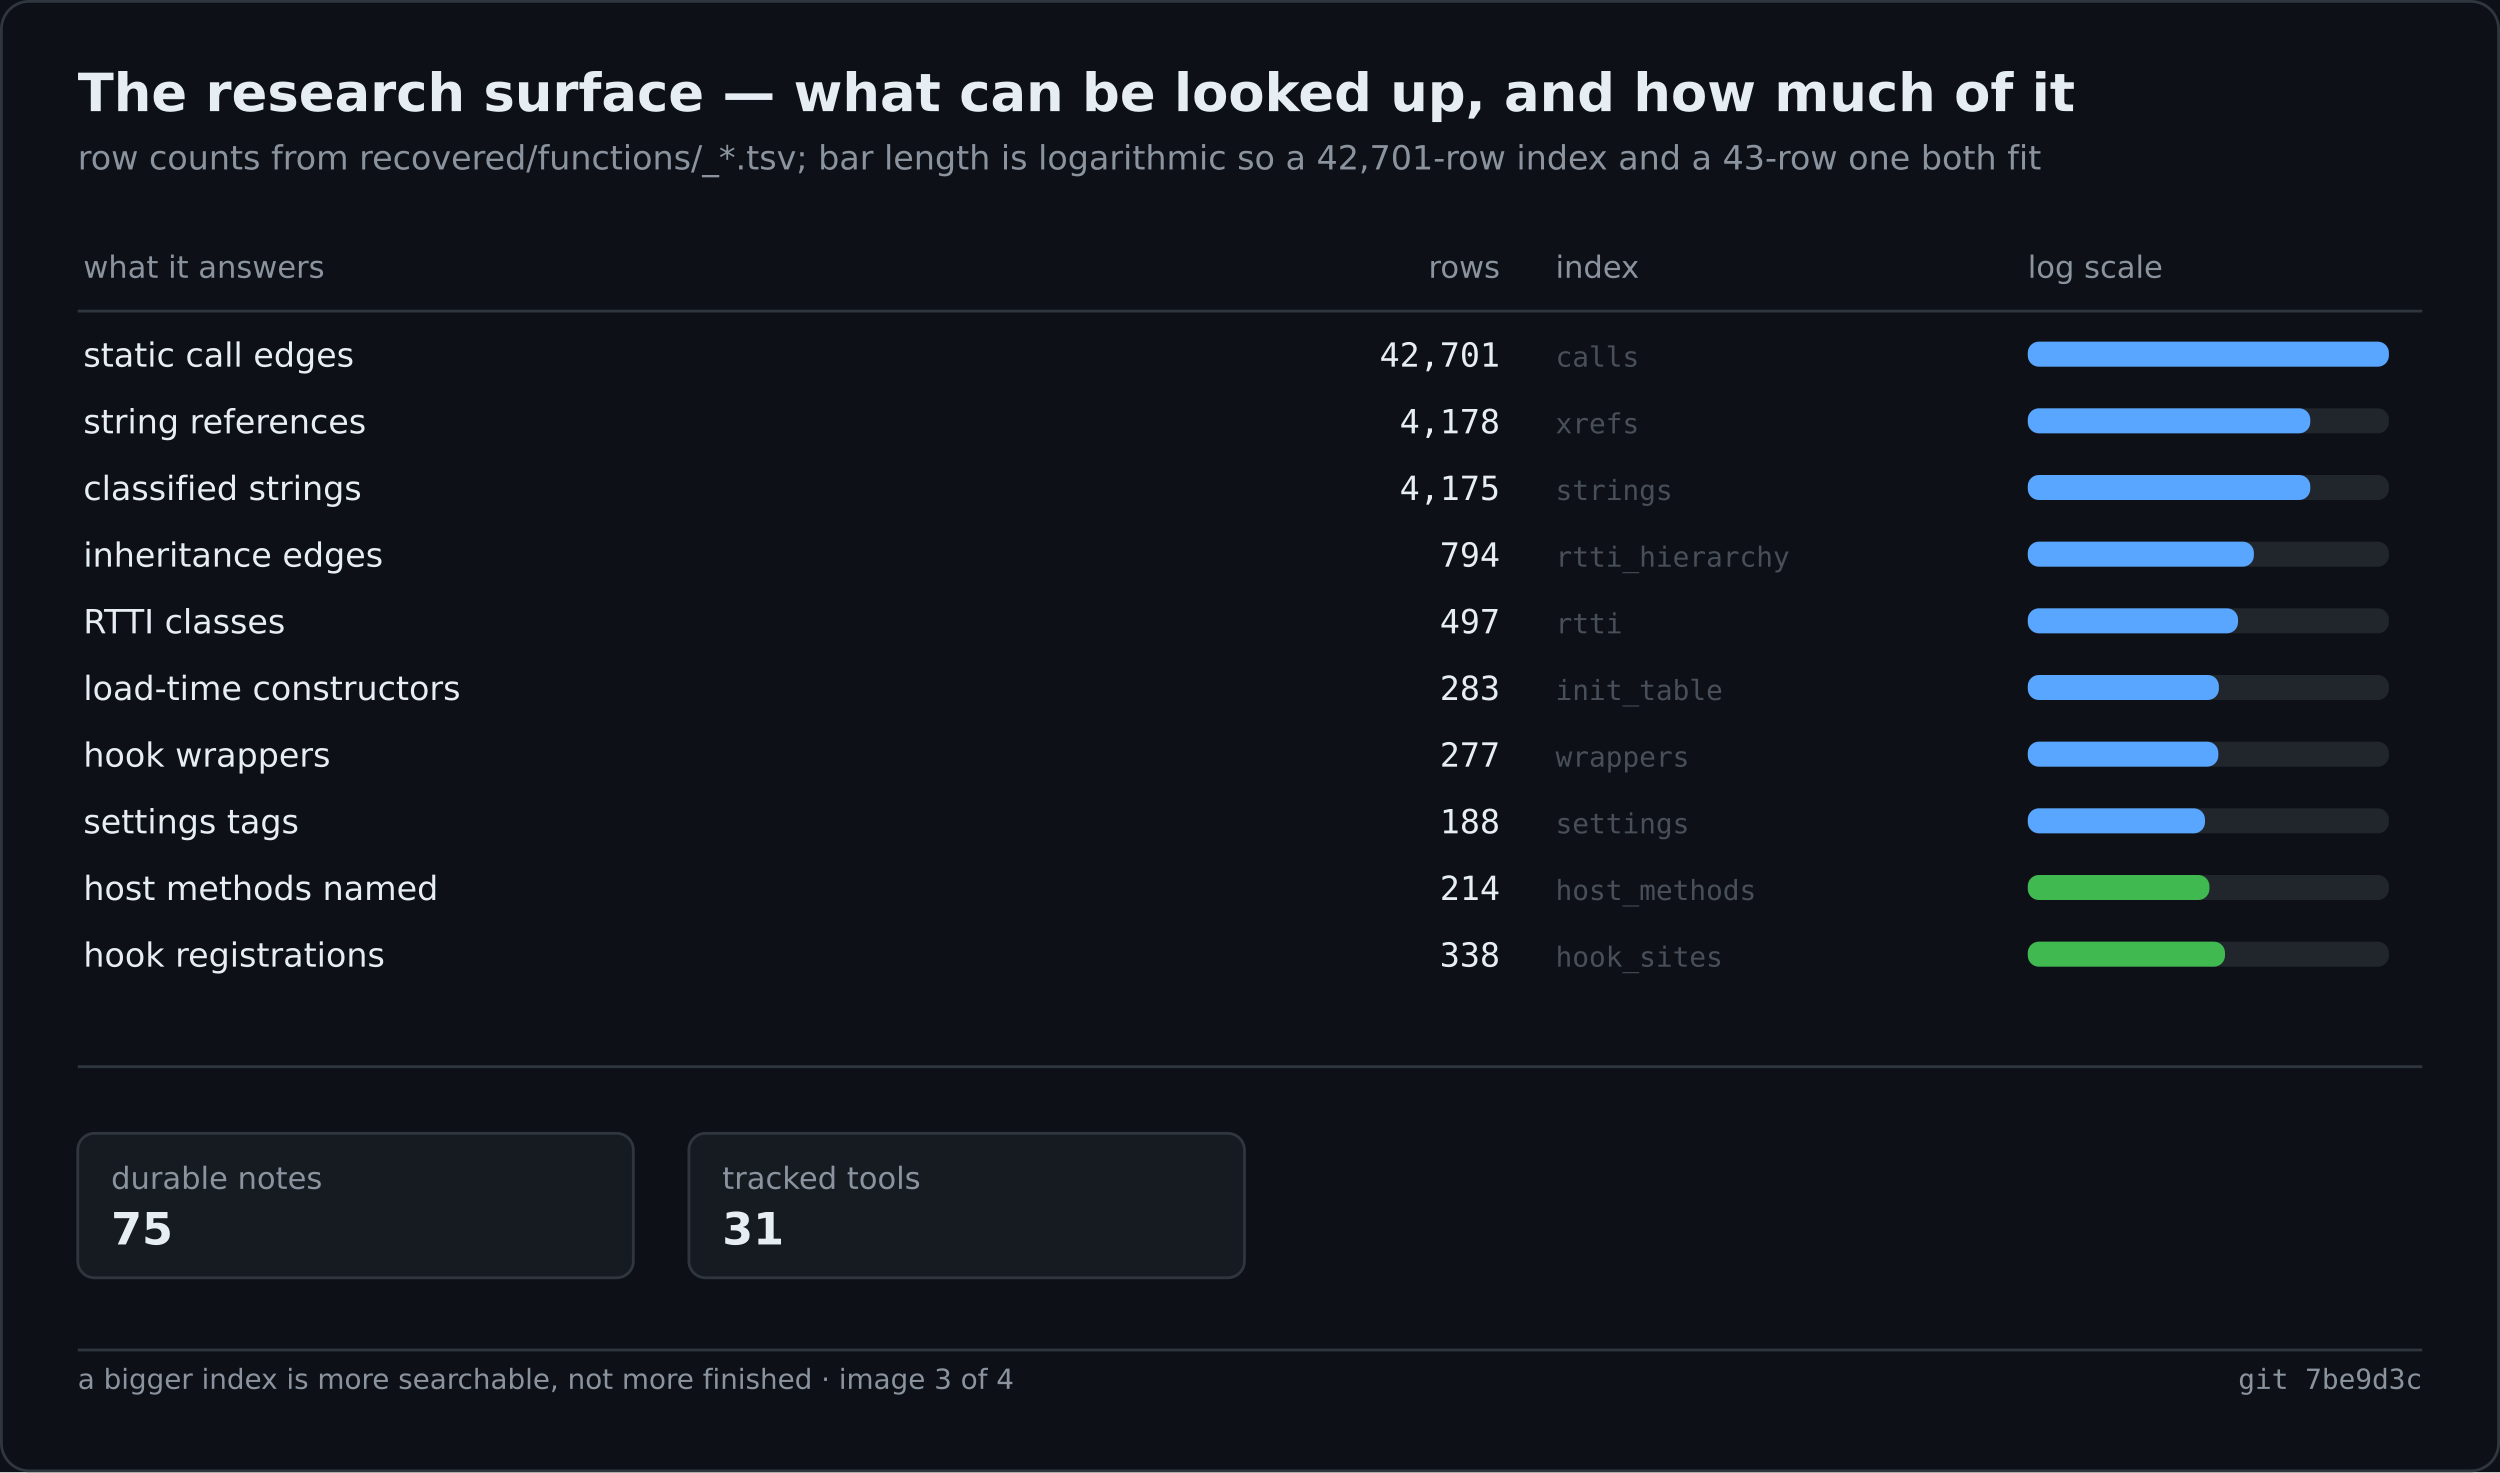
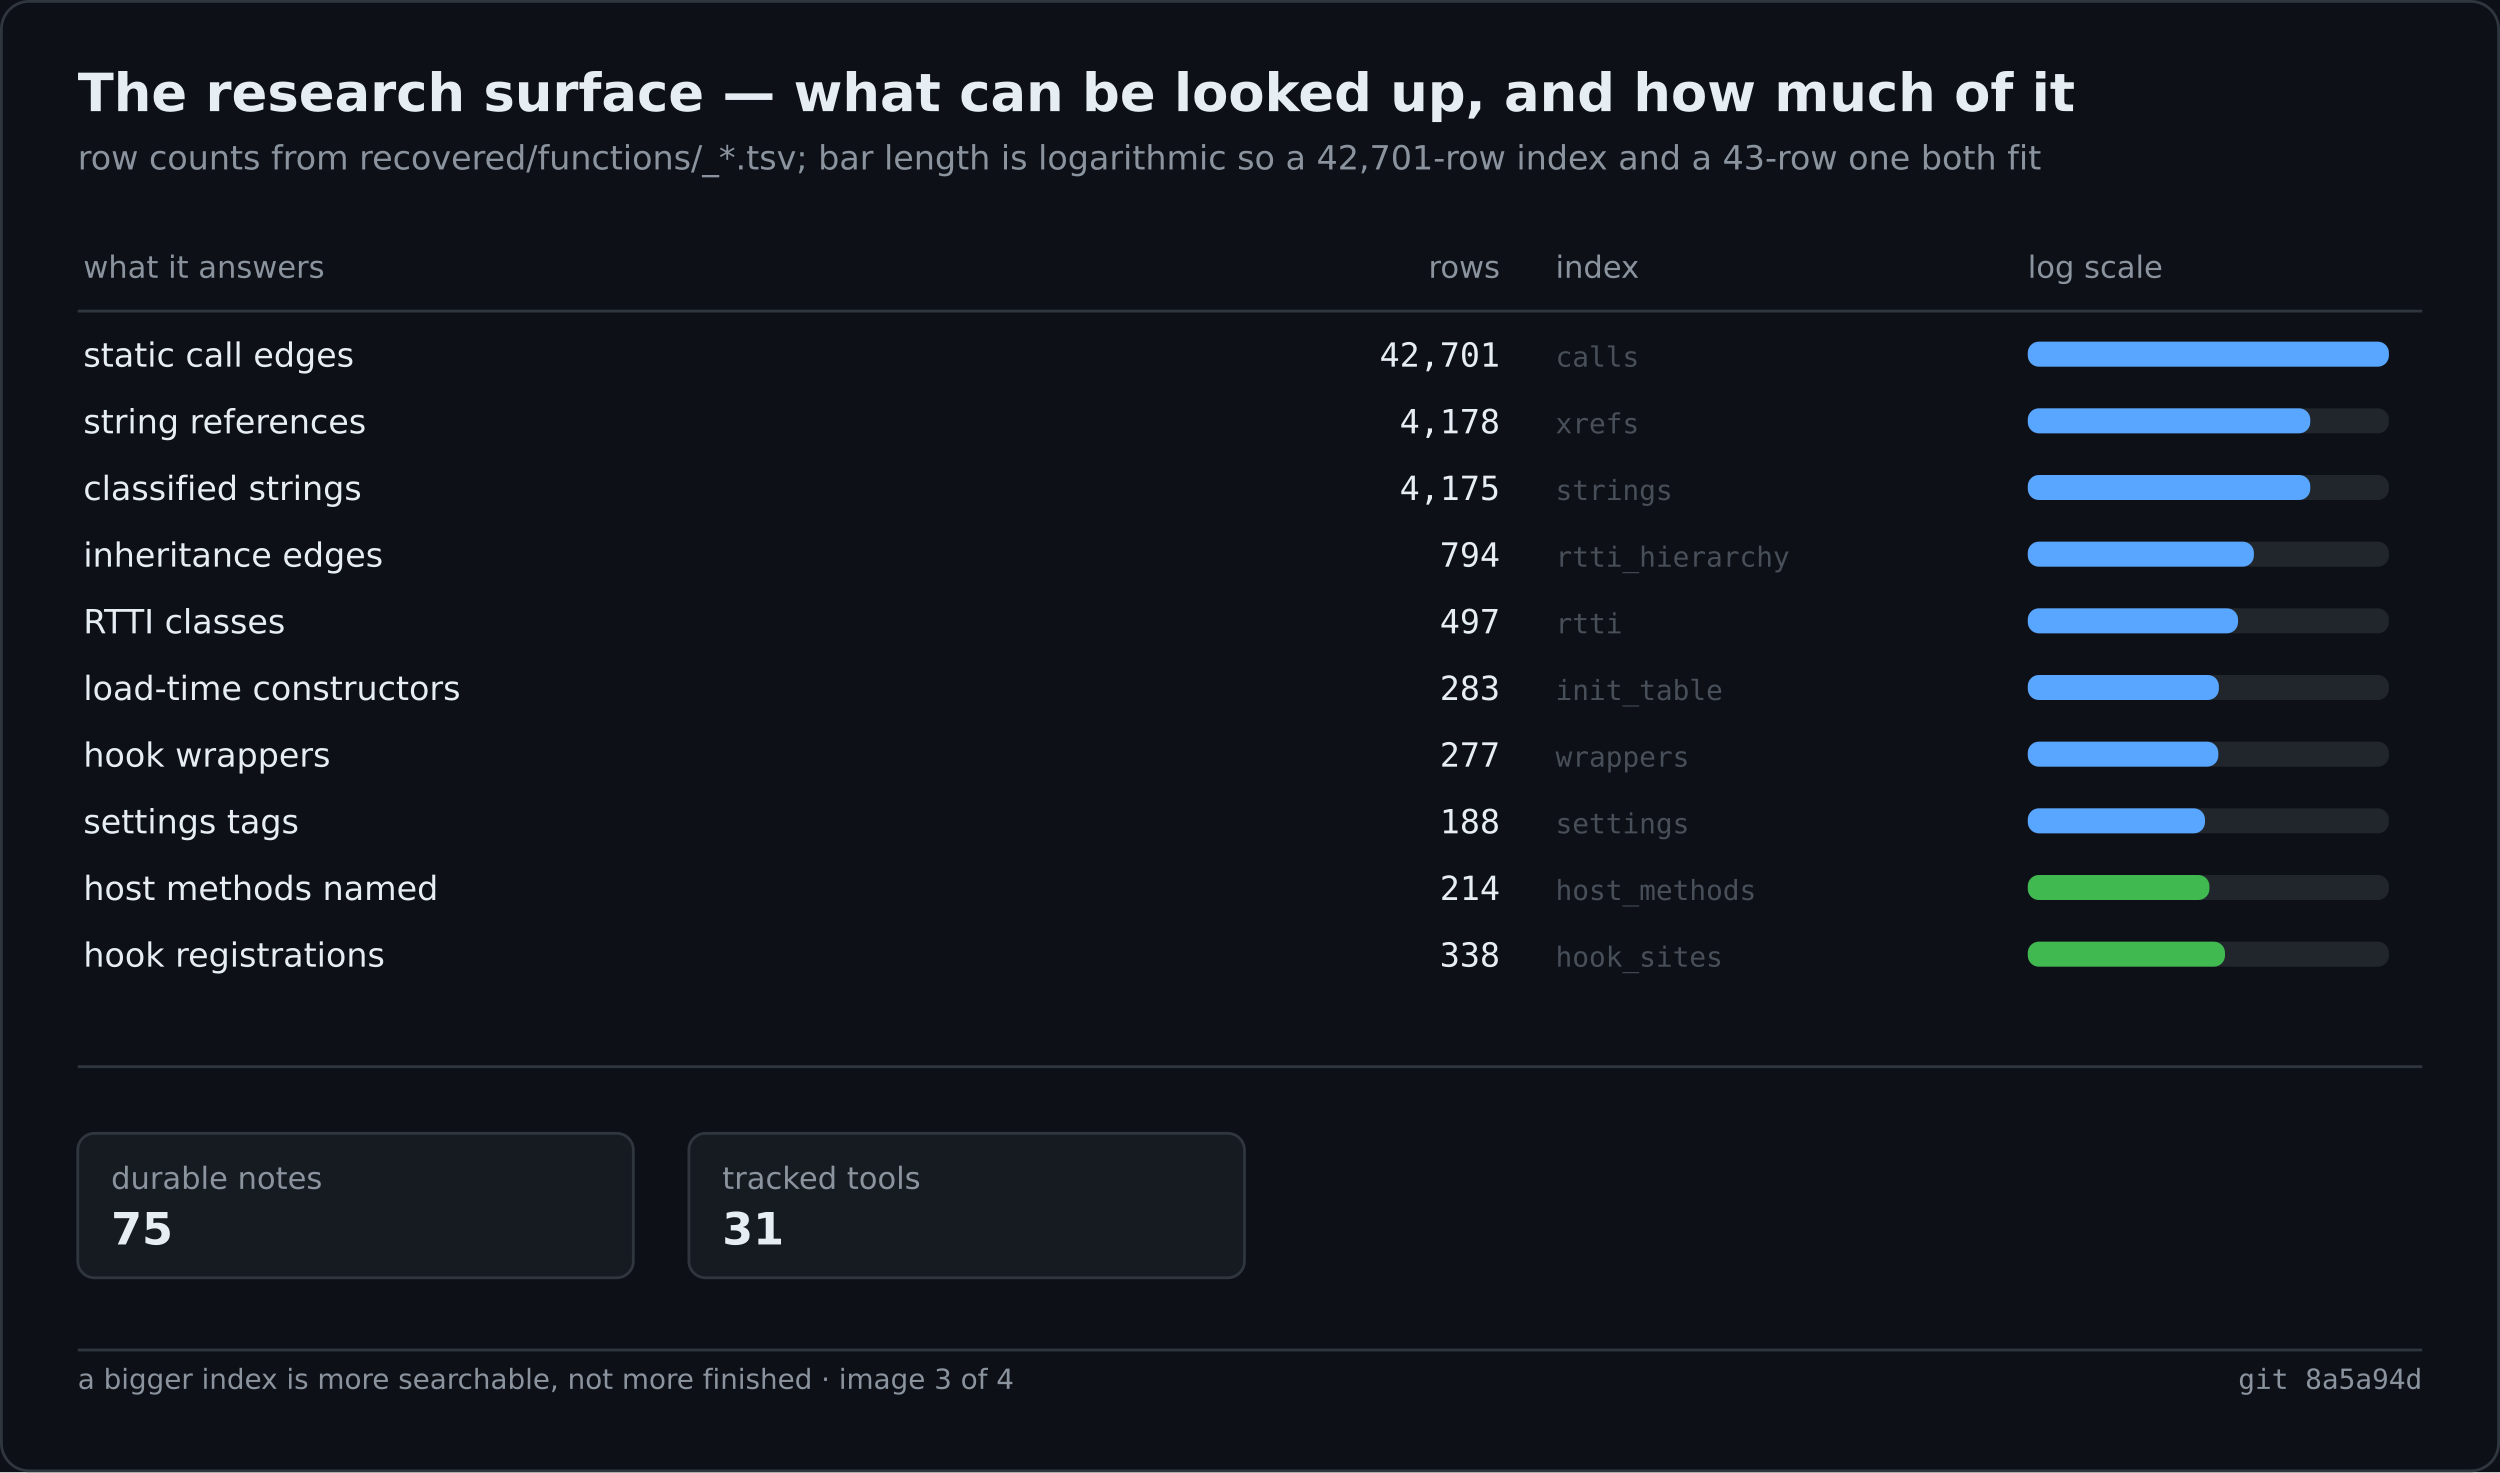
<svg xmlns="http://www.w3.org/2000/svg" width="900" height="530" viewBox="0 0 900 530" role="img" aria-label="The research surface — what can be looked up, and how much of it">
  <rect width="900" height="530" fill="#0d1117" />
  <rect x="0.5" y="0.5" width="899" height="529" fill="none" stroke="#30363d" rx="10" />
  <text x="28" y="40" font-family="Segoe UI,DejaVu Sans,Helvetica,sans-serif" font-size="19" font-weight="600" fill="#e6edf3">The research surface — what can be looked up, and how much of it</text>
  <text x="28" y="61" font-family="Segoe UI,DejaVu Sans,Helvetica,sans-serif" font-size="12" fill="#8b949e">row counts from recovered/functions/_*.tsv; bar length is logarithmic so a 42,701-row index and a 43-row one both fit</text>
  <text x="30.0" y="100.0" font-family="Segoe UI,DejaVu Sans,Helvetica,sans-serif" font-size="11" fill="#8b949e">what it answers</text>
  <text x="540.0" y="100.0" font-family="Segoe UI,DejaVu Sans,Helvetica,sans-serif" font-size="11" fill="#8b949e" text-anchor="end">rows</text>
  <text x="560.0" y="100.0" font-family="Segoe UI,DejaVu Sans,Helvetica,sans-serif" font-size="11" fill="#8b949e">index</text>
  <text x="730.0" y="100.0" font-family="Segoe UI,DejaVu Sans,Helvetica,sans-serif" font-size="11" fill="#8b949e">log scale</text>
  <line x1="28.0" y1="112.0" x2="872.0" y2="112.0" stroke="#30363d" stroke-width="1" />
  <text x="30.0" y="132.0" font-family="Segoe UI,DejaVu Sans,Helvetica,sans-serif" font-size="12" fill="#e6edf3">static call edges</text>
  <text x="540.0" y="132.0" font-family="Cascadia Mono,Consolas,DejaVu Sans Mono,monospace" font-size="12" fill="#e6edf3" text-anchor="end">42,701</text>
  <text x="560.0" y="132.0" font-family="Cascadia Mono,Consolas,DejaVu Sans Mono,monospace" font-size="10" fill="#484f58">calls</text>
  <rect x="730.0" y="123.0" width="130.0" height="9.0" fill="#21262d" rx="4" />
  <rect x="730.0" y="123.0" width="130.0" height="9.0" fill="#58a6ff" rx="4" />
  <text x="30.0" y="156.0" font-family="Segoe UI,DejaVu Sans,Helvetica,sans-serif" font-size="12" fill="#e6edf3">string references</text>
  <text x="540.0" y="156.0" font-family="Cascadia Mono,Consolas,DejaVu Sans Mono,monospace" font-size="12" fill="#e6edf3" text-anchor="end">4,178</text>
  <text x="560.0" y="156.0" font-family="Cascadia Mono,Consolas,DejaVu Sans Mono,monospace" font-size="10" fill="#484f58">xrefs</text>
  <rect x="730.0" y="147.0" width="130.0" height="9.0" fill="#21262d" rx="4" />
  <rect x="730.0" y="147.0" width="101.7" height="9.0" fill="#58a6ff" rx="4" />
  <text x="30.0" y="180.0" font-family="Segoe UI,DejaVu Sans,Helvetica,sans-serif" font-size="12" fill="#e6edf3">classified strings</text>
  <text x="540.0" y="180.0" font-family="Cascadia Mono,Consolas,DejaVu Sans Mono,monospace" font-size="12" fill="#e6edf3" text-anchor="end">4,175</text>
  <text x="560.0" y="180.0" font-family="Cascadia Mono,Consolas,DejaVu Sans Mono,monospace" font-size="10" fill="#484f58">strings</text>
  <rect x="730.0" y="171.0" width="130.0" height="9.0" fill="#21262d" rx="4" />
  <rect x="730.0" y="171.0" width="101.7" height="9.0" fill="#58a6ff" rx="4" />
  <text x="30.0" y="204.0" font-family="Segoe UI,DejaVu Sans,Helvetica,sans-serif" font-size="12" fill="#e6edf3">inheritance edges</text>
  <text x="540.0" y="204.0" font-family="Cascadia Mono,Consolas,DejaVu Sans Mono,monospace" font-size="12" fill="#e6edf3" text-anchor="end">794</text>
  <text x="560.0" y="204.0" font-family="Cascadia Mono,Consolas,DejaVu Sans Mono,monospace" font-size="10" fill="#484f58">rtti_hierarchy</text>
  <rect x="730.0" y="195.0" width="130.0" height="9.0" fill="#21262d" rx="4" />
  <rect x="730.0" y="195.0" width="81.4" height="9.0" fill="#58a6ff" rx="4" />
  <text x="30.0" y="228.0" font-family="Segoe UI,DejaVu Sans,Helvetica,sans-serif" font-size="12" fill="#e6edf3">RTTI classes</text>
  <text x="540.0" y="228.0" font-family="Cascadia Mono,Consolas,DejaVu Sans Mono,monospace" font-size="12" fill="#e6edf3" text-anchor="end">497</text>
  <text x="560.0" y="228.0" font-family="Cascadia Mono,Consolas,DejaVu Sans Mono,monospace" font-size="10" fill="#484f58">rtti</text>
  <rect x="730.0" y="219.0" width="130.0" height="9.0" fill="#21262d" rx="4" />
  <rect x="730.0" y="219.0" width="75.7" height="9.0" fill="#58a6ff" rx="4" />
  <text x="30.0" y="252.0" font-family="Segoe UI,DejaVu Sans,Helvetica,sans-serif" font-size="12" fill="#e6edf3">load-time constructors</text>
  <text x="540.0" y="252.0" font-family="Cascadia Mono,Consolas,DejaVu Sans Mono,monospace" font-size="12" fill="#e6edf3" text-anchor="end">283</text>
  <text x="560.0" y="252.0" font-family="Cascadia Mono,Consolas,DejaVu Sans Mono,monospace" font-size="10" fill="#484f58">init_table</text>
  <rect x="730.0" y="243.0" width="130.0" height="9.0" fill="#21262d" rx="4" />
  <rect x="730.0" y="243.0" width="68.8" height="9.0" fill="#58a6ff" rx="4" />
  <text x="30.0" y="276.0" font-family="Segoe UI,DejaVu Sans,Helvetica,sans-serif" font-size="12" fill="#e6edf3">hook wrappers</text>
  <text x="540.0" y="276.0" font-family="Cascadia Mono,Consolas,DejaVu Sans Mono,monospace" font-size="12" fill="#e6edf3" text-anchor="end">277</text>
  <text x="560.0" y="276.0" font-family="Cascadia Mono,Consolas,DejaVu Sans Mono,monospace" font-size="10" fill="#484f58">wrappers</text>
  <rect x="730.0" y="267.0" width="130.0" height="9.0" fill="#21262d" rx="4" />
  <rect x="730.0" y="267.0" width="68.6" height="9.0" fill="#58a6ff" rx="4" />
  <text x="30.0" y="300.0" font-family="Segoe UI,DejaVu Sans,Helvetica,sans-serif" font-size="12" fill="#e6edf3">settings tags</text>
  <text x="540.0" y="300.0" font-family="Cascadia Mono,Consolas,DejaVu Sans Mono,monospace" font-size="12" fill="#e6edf3" text-anchor="end">188</text>
  <text x="560.0" y="300.0" font-family="Cascadia Mono,Consolas,DejaVu Sans Mono,monospace" font-size="10" fill="#484f58">settings</text>
  <rect x="730.0" y="291.0" width="130.0" height="9.0" fill="#21262d" rx="4" />
  <rect x="730.0" y="291.0" width="63.8" height="9.0" fill="#58a6ff" rx="4" />
  <text x="30.0" y="324.0" font-family="Segoe UI,DejaVu Sans,Helvetica,sans-serif" font-size="12" fill="#e6edf3">host methods named</text>
  <text x="540.0" y="324.0" font-family="Cascadia Mono,Consolas,DejaVu Sans Mono,monospace" font-size="12" fill="#e6edf3" text-anchor="end">214</text>
  <text x="560.0" y="324.0" font-family="Cascadia Mono,Consolas,DejaVu Sans Mono,monospace" font-size="10" fill="#484f58">host_methods</text>
  <rect x="730.0" y="315.0" width="130.0" height="9.0" fill="#21262d" rx="4" />
  <rect x="730.0" y="315.0" width="65.4" height="9.0" fill="#3fb950" rx="4" />
  <text x="30.0" y="348.0" font-family="Segoe UI,DejaVu Sans,Helvetica,sans-serif" font-size="12" fill="#e6edf3">hook registrations</text>
  <text x="540.0" y="348.0" font-family="Cascadia Mono,Consolas,DejaVu Sans Mono,monospace" font-size="12" fill="#e6edf3" text-anchor="end">338</text>
  <text x="560.0" y="348.0" font-family="Cascadia Mono,Consolas,DejaVu Sans Mono,monospace" font-size="10" fill="#484f58">hook_sites</text>
  <rect x="730.0" y="339.0" width="130.0" height="9.0" fill="#21262d" rx="4" />
  <rect x="730.0" y="339.0" width="71.0" height="9.0" fill="#3fb950" rx="4" />
  <line x1="28.0" y1="384.0" x2="872.0" y2="384.0" stroke="#30363d" stroke-width="1" />
  <rect x="28.0" y="408.0" width="200.0" height="52.0" fill="#161b22" rx="6" stroke="#30363d" stroke-width="1" />
  <text x="40.0" y="428.0" font-family="Segoe UI,DejaVu Sans,Helvetica,sans-serif" font-size="11" fill="#8b949e">durable notes</text>
  <text x="40.0" y="448.0" font-family="Segoe UI,DejaVu Sans,Helvetica,sans-serif" font-size="16" fill="#e6edf3" font-weight="600">75</text>
  <rect x="248.0" y="408.0" width="200.0" height="52.0" fill="#161b22" rx="6" stroke="#30363d" stroke-width="1" />
  <text x="260.0" y="428.0" font-family="Segoe UI,DejaVu Sans,Helvetica,sans-serif" font-size="11" fill="#8b949e">tracked tools</text>
  <text x="260.0" y="448.0" font-family="Segoe UI,DejaVu Sans,Helvetica,sans-serif" font-size="16" fill="#e6edf3" font-weight="600">31</text>
  <line x1="28.0" y1="486.0" x2="872.0" y2="486.0" stroke="#30363d" stroke-width="1" />
  <text x="28.0" y="500.0" font-family="Segoe UI,DejaVu Sans,Helvetica,sans-serif" font-size="10" fill="#8b949e">a bigger index is more searchable, not more finished · image 3 of 4</text>
-   <text x="872.0" y="500.0" font-family="Cascadia Mono,Consolas,DejaVu Sans Mono,monospace" font-size="10" fill="#8b949e" text-anchor="end">git 7be9d3c</text>
+   <text x="872.0" y="500.0" font-family="Cascadia Mono,Consolas,DejaVu Sans Mono,monospace" font-size="10" fill="#8b949e" text-anchor="end">git 8a5a94d</text>
</svg>
